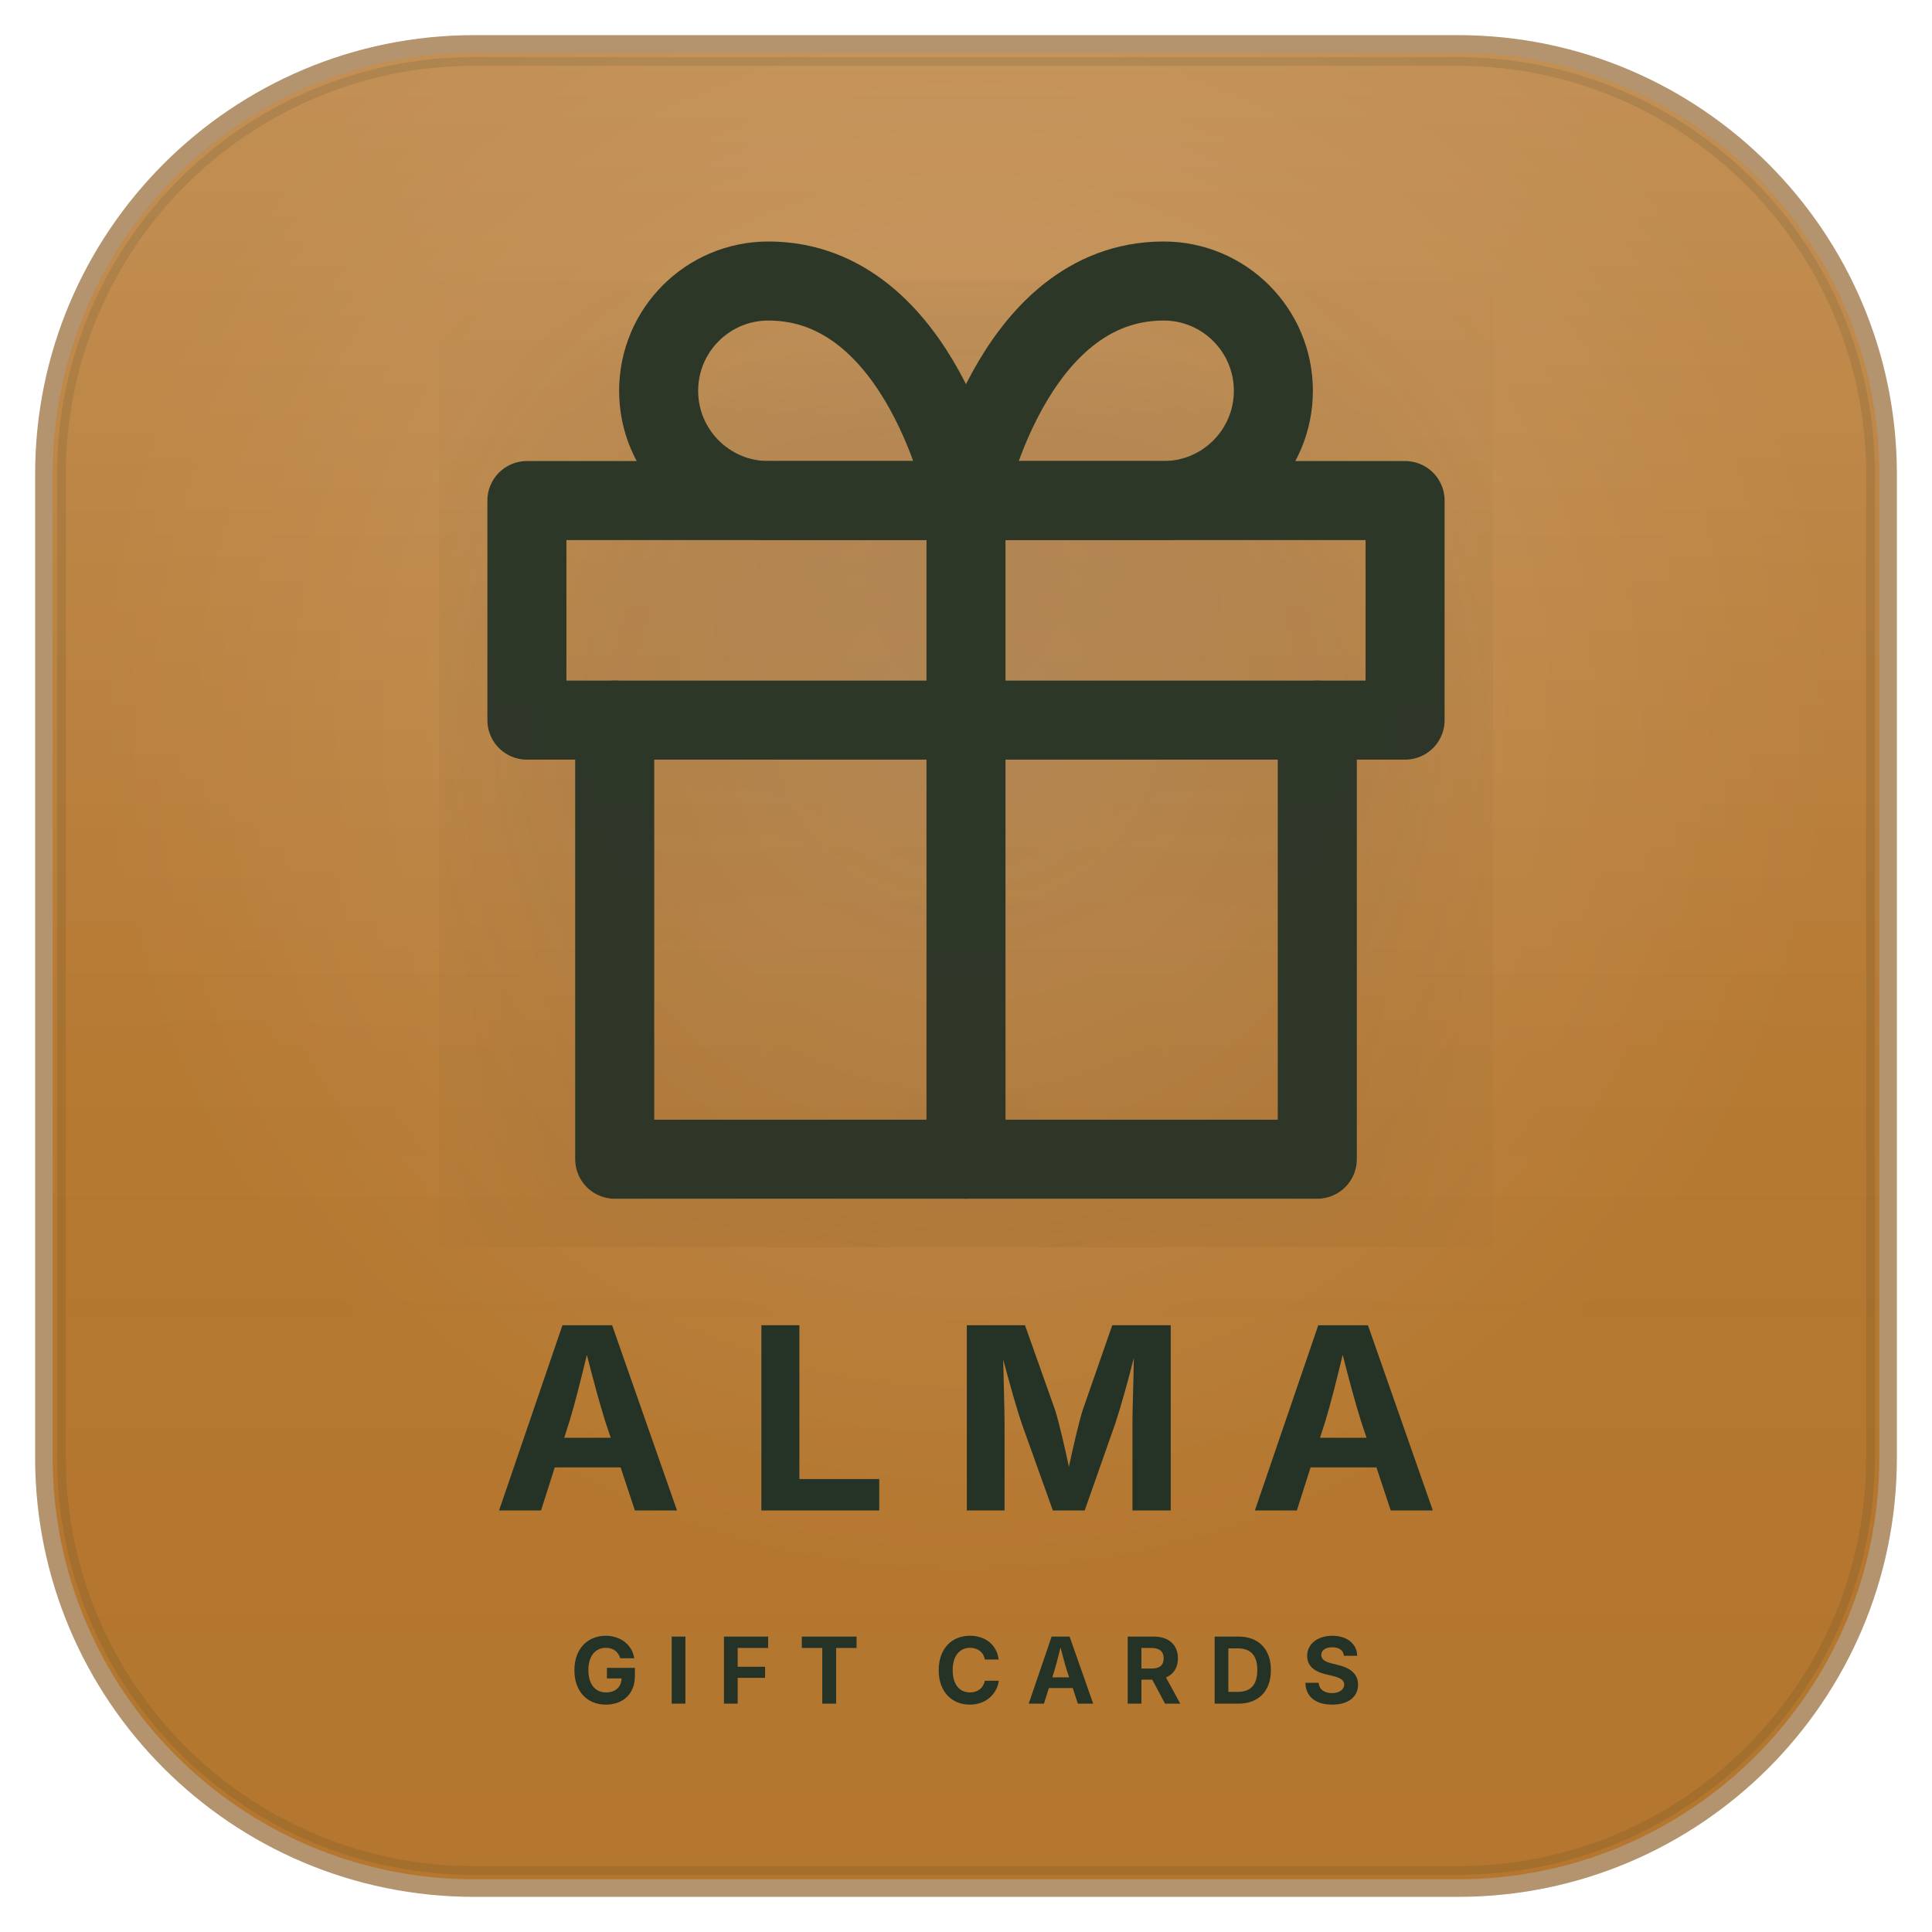
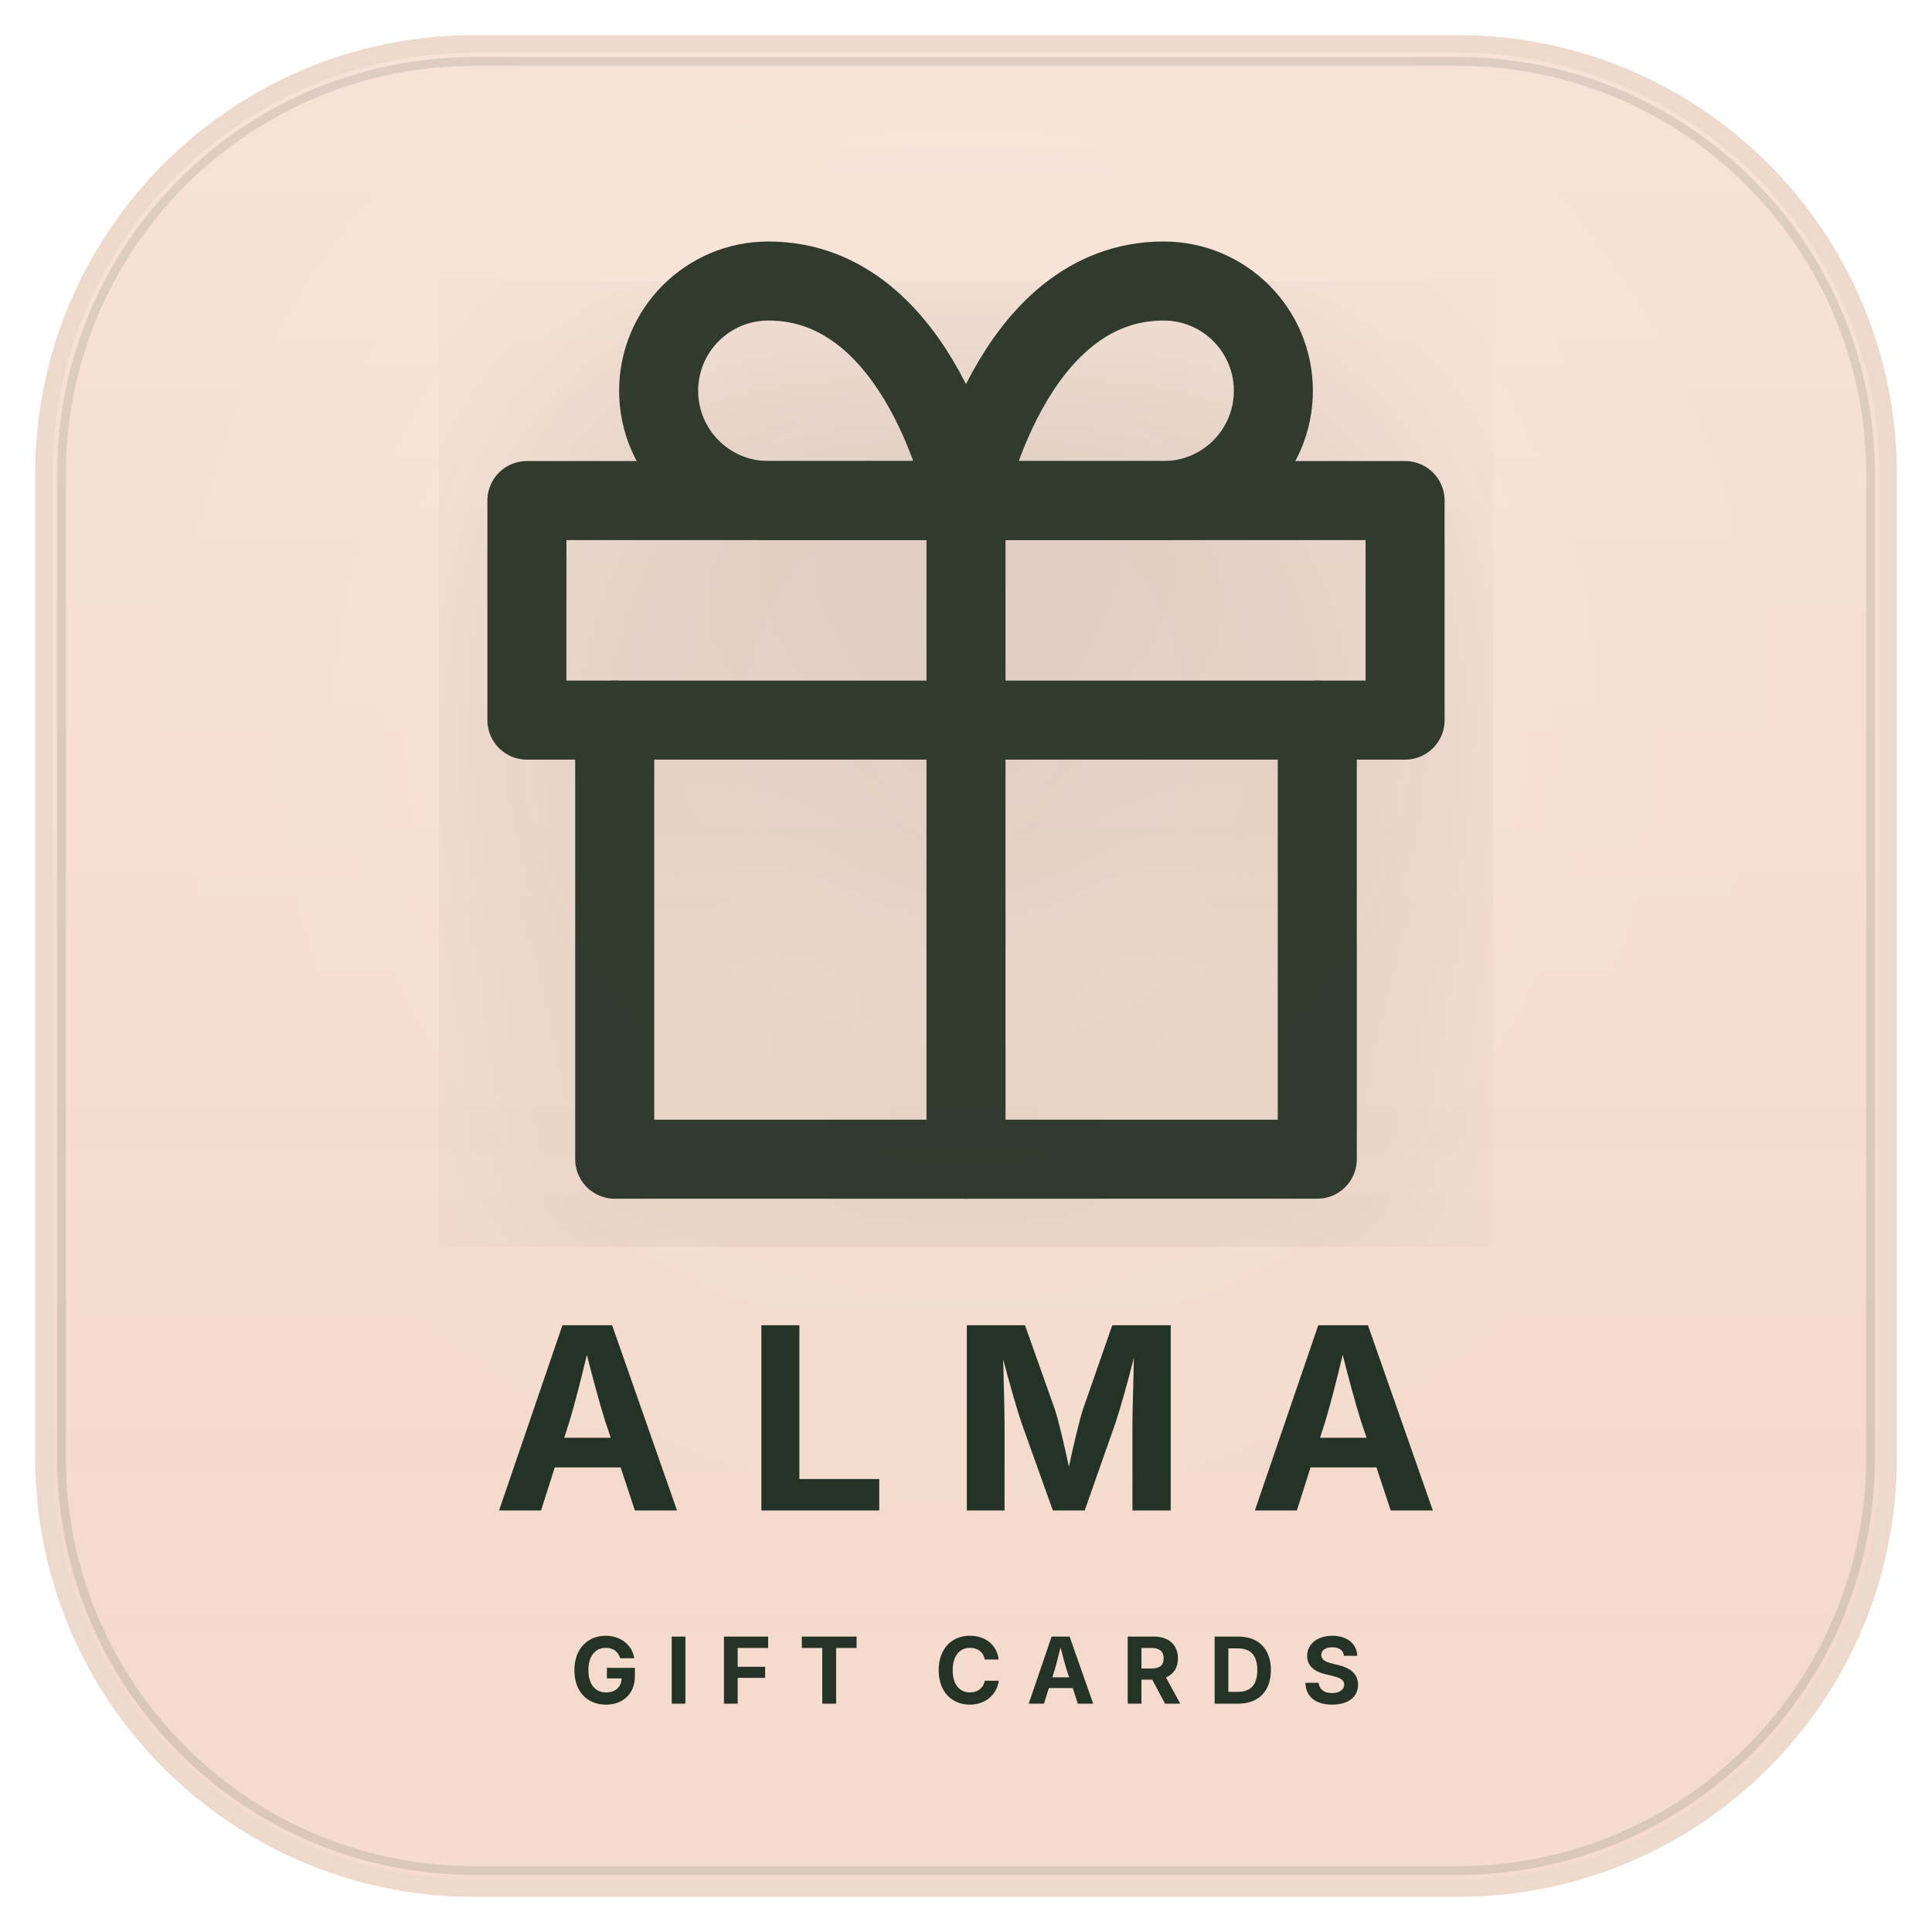
<svg xmlns="http://www.w3.org/2000/svg" viewBox="0 0 220 220" width="1024" height="1024">
  <defs>
    <linearGradient id="g_giftcards" x1="15%" y1="0%" x2="85%" y2="100%">
-       <stop offset="0%" stop-color="#B5772F" />
-       <stop offset="100%" stop-color="#B5772F" />
+       <stop offset="0%" stop-color="#F5DCCE" />
+       <stop offset="100%" stop-color="#F5DCCE" />
    </linearGradient>
    <radialGradient id="rg_giftcards" cx="50%" cy="36%" r="48%">
      <stop offset="0%" stop-color="rgba(255,255,255,0.15)" />
      <stop offset="100%" stop-color="rgba(255,255,255,0)" />
    </radialGradient>
    <linearGradient id="sh_giftcards" x1="0" y1="0" x2="0" y2="1">
      <stop offset="0%" stop-color="rgba(255,255,255,0.18)" />
      <stop offset="55%" stop-color="rgba(255,255,255,0.02)" />
      <stop offset="100%" stop-color="rgba(0,0,0,0)" />
    </linearGradient>
    <filter id="f_giftcards">
      <feDropShadow dx="0" dy="2" stdDeviation="3" flood-color="#000000" flood-opacity="0.18" />
    </filter>
  </defs>
-   <rect x="4" y="4" width="212" height="212" rx="50" fill="#8A5A20" opacity="0.65" />
+   <rect x="4" y="4" width="212" height="212" rx="50" fill="#E5C6B0" opacity="0.65" />
  <rect x="6" y="6" width="208" height="208" rx="48" fill="url(#g_giftcards)" />
  <rect x="6" y="6" width="208" height="208" rx="48" fill="url(#rg_giftcards)" />
  <rect x="6" y="6" width="208" height="208" rx="48" fill="url(#sh_giftcards)" />
  <rect x="7" y="7" width="206" height="206" rx="47" fill="none" stroke="rgba(37, 51, 38, 0.12)" stroke-width="1" />
  <g transform="translate(50 22) scale(5.0)" fill="none" stroke="#253326" stroke-width="1.8" stroke-linecap="round" stroke-linejoin="round" opacity="0.95" filter="url(#f_giftcards)">
    <polyline points="20 12 20 22 4 22 4 12" />
    <rect x="2" y="7" width="20" height="5" />
    <line x1="12" y1="22" x2="12" y2="7" />
    <path d="M12 7H7.5a2.5 2.5 0 0 1 0-5C11 2 12 7 12 7z" />
    <path d="M12 7h4.5a2.5 2.5 0 0 0 0-5C13 2 12 7 12 7z" />
  </g>
  <text x="110" y="172" text-anchor="middle" fill="#253326" font-family="Inter,-apple-system,Helvetica Neue,Arial,sans-serif" font-size="29" font-weight="700" letter-spacing="7">ALMA</text>
  <text x="110" y="194" text-anchor="middle" fill="#253326" font-family="Inter,-apple-system,Helvetica Neue,Arial,sans-serif" font-size="10.5" font-weight="700" letter-spacing="3">GIFT CARDS</text>
</svg>
